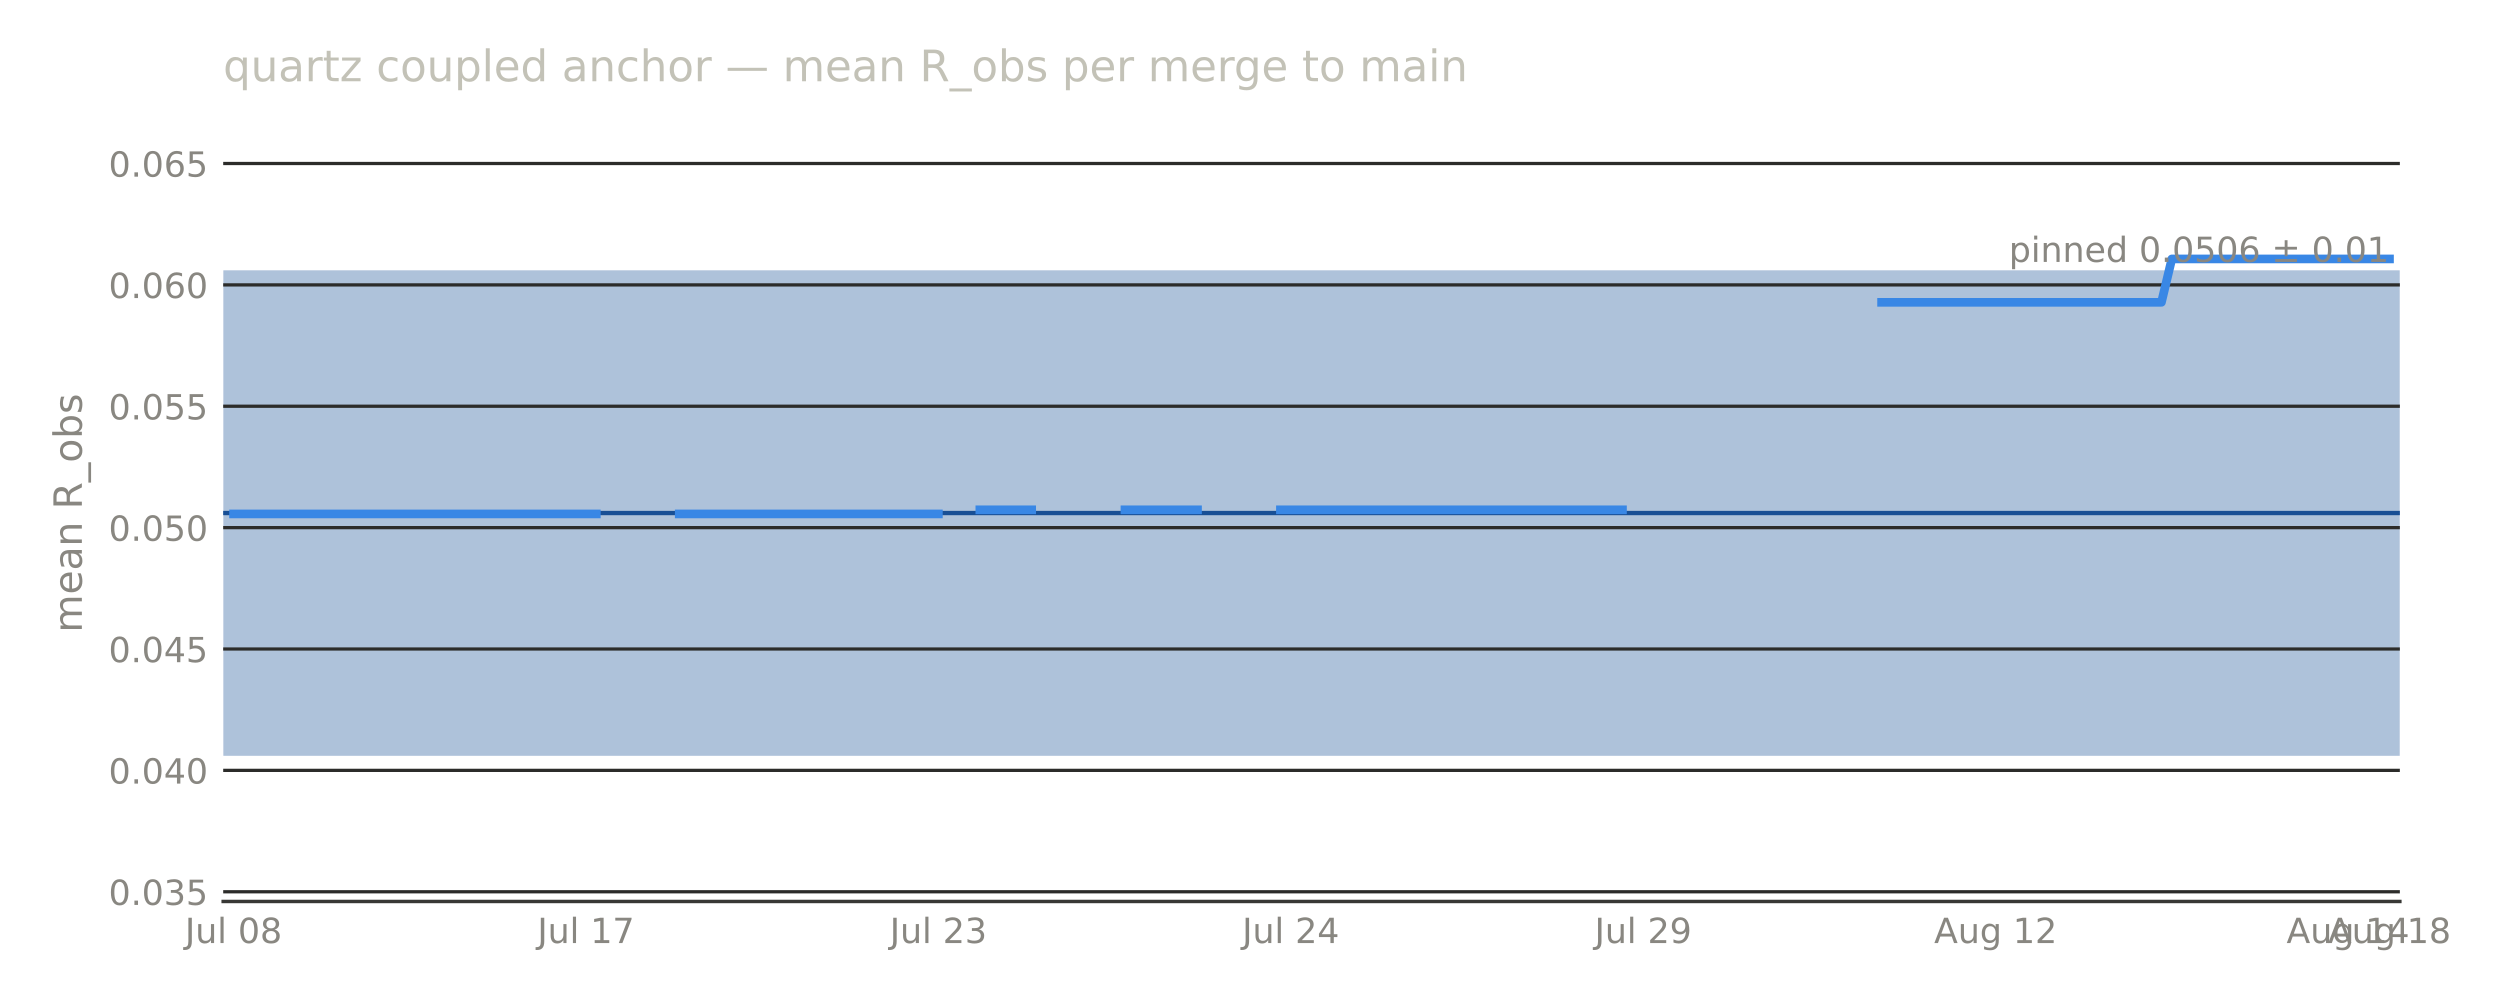
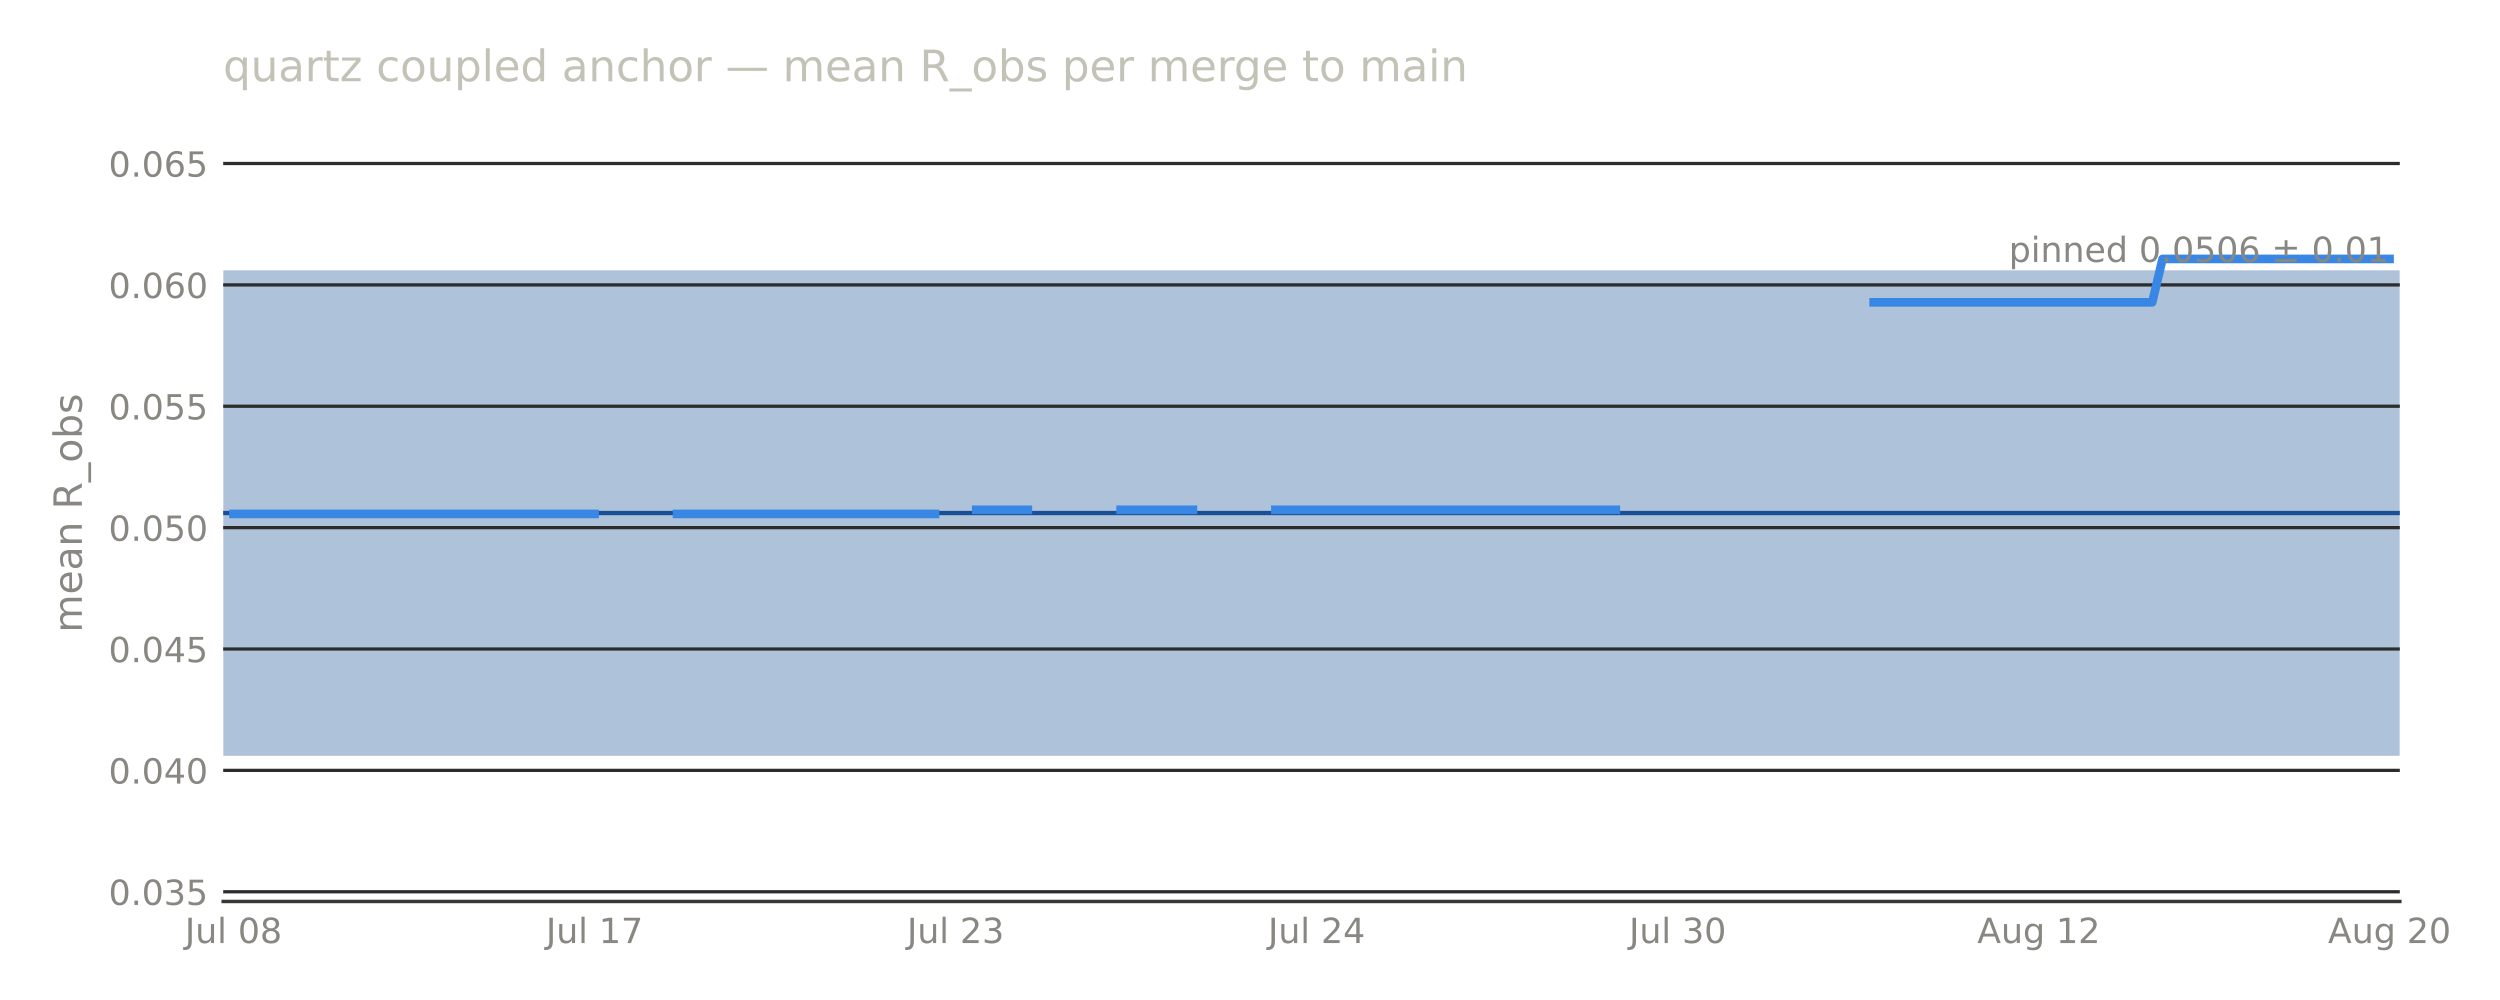
<svg xmlns="http://www.w3.org/2000/svg" width="576pt" height="230.4pt" viewBox="0 0 576 230.4" version="1.1">
  <defs>
    <style type="text/css">*{stroke-linejoin: round; stroke-linecap: butt}</style>
  </defs>
  <g id="figure_1">
    <g id="patch_1">
      <path d="M 0 230.4  L 576 230.4  L 576 0  L 0 0  L 0 230.4  z " style="fill: none; opacity: 0" />
    </g>
    <g id="axes_1">
      <g id="patch_2">
-         <path d="M 51.422 207.698  L 552.926 207.698  L 552.926 28.72  L 51.422 28.72  L 51.422 207.698  z " style="fill: none" />
+         <path d="M 51.422 207.698  L 552.916 207.698  L 552.916 28.72  L 51.422 28.72  L 51.422 207.698  z " style="fill: none" />
      </g>
      <g id="patch_3">
-         <path d="M 51.422 174.14  L 552.926 174.14  L 552.926 62.278  L 51.422 62.278  z " clip-path="url(#pa61ddc006c)" style="fill: #184f95; opacity: 0.35" />
+         <path d="M 51.422 174.14  L 552.916 174.14  L 552.916 62.278  L 51.422 62.278  z " clip-path="url(#pc30cb63040)" style="fill: #184f95; opacity: 0.35" />
      </g>
      <g id="matplotlib.axis_1">
        <g id="xtick_1">
          <g id="line2d_1" />
          <g id="text_1">
-             <text style="font-size: 8px; font-family: 'DejaVu Sans', 'Bitstream Vera Sans', 'Computer Modern Sans Serif', 'Lucida Grande', 'Verdana', 'Geneva', 'Lucid', 'Arial', 'Helvetica', 'Avant Garde', sans-serif; text-anchor: middle; fill: #898781" x="53.81" y="217.277" transform="rotate(-0 53.81022 217.2769)">Jul 08</text>
+             <text style="font-size: 8px; font-family: 'DejaVu Sans', 'Bitstream Vera Sans', 'Computer Modern Sans Serif', 'Lucida Grande', 'Verdana', 'Geneva', 'Lucid', 'Arial', 'Helvetica', 'Avant Garde', sans-serif; text-anchor: middle; fill: #898781" x="53.799" y="217.277" transform="rotate(-0 53.79886 217.2769)">Jul 08</text>
          </g>
        </g>
        <g id="xtick_2">
          <g id="line2d_2" />
          <g id="text_2">
-             <text style="font-size: 8px; font-family: 'DejaVu Sans', 'Bitstream Vera Sans', 'Computer Modern Sans Serif', 'Lucida Grande', 'Verdana', 'Geneva', 'Lucid', 'Arial', 'Helvetica', 'Avant Garde', sans-serif; text-anchor: middle; fill: #898781" x="135.006" y="217.277" transform="rotate(-0 135.006 217.2769)">Jul 17</text>
+             <text style="font-size: 8px; font-family: 'DejaVu Sans', 'Bitstream Vera Sans', 'Computer Modern Sans Serif', 'Lucida Grande', 'Verdana', 'Geneva', 'Lucid', 'Arial', 'Helvetica', 'Avant Garde', sans-serif; text-anchor: middle; fill: #898781" x="136.985" y="217.277" transform="rotate(-0 136.985 217.2769)">Jul 17</text>
          </g>
        </g>
        <g id="xtick_3">
          <g id="line2d_3" />
          <g id="text_3">
-             <text style="font-size: 8px; font-family: 'DejaVu Sans', 'Bitstream Vera Sans', 'Computer Modern Sans Serif', 'Lucida Grande', 'Verdana', 'Geneva', 'Lucid', 'Arial', 'Helvetica', 'Avant Garde', sans-serif; text-anchor: middle; fill: #898781" x="216.202" y="217.277" transform="rotate(-0 216.2019 217.2769)">Jul 23</text>
+             <text style="font-size: 8px; font-family: 'DejaVu Sans', 'Bitstream Vera Sans', 'Computer Modern Sans Serif', 'Lucida Grande', 'Verdana', 'Geneva', 'Lucid', 'Arial', 'Helvetica', 'Avant Garde', sans-serif; text-anchor: middle; fill: #898781" x="220.171" y="217.277" transform="rotate(-0 220.1711 217.2769)">Jul 23</text>
          </g>
        </g>
        <g id="xtick_4">
          <g id="line2d_4" />
          <g id="text_4">
-             <text style="font-size: 8px; font-family: 'DejaVu Sans', 'Bitstream Vera Sans', 'Computer Modern Sans Serif', 'Lucida Grande', 'Verdana', 'Geneva', 'Lucid', 'Arial', 'Helvetica', 'Avant Garde', sans-serif; text-anchor: middle; fill: #898781" x="297.398" y="217.277" transform="rotate(-0 297.3977 217.2769)">Jul 24</text>
+             <text style="font-size: 8px; font-family: 'DejaVu Sans', 'Bitstream Vera Sans', 'Computer Modern Sans Serif', 'Lucida Grande', 'Verdana', 'Geneva', 'Lucid', 'Arial', 'Helvetica', 'Avant Garde', sans-serif; text-anchor: middle; fill: #898781" x="303.357" y="217.277" transform="rotate(-0 303.3572 217.2769)">Jul 24</text>
          </g>
        </g>
        <g id="xtick_5">
          <g id="line2d_5" />
          <g id="text_5">
-             <text style="font-size: 8px; font-family: 'DejaVu Sans', 'Bitstream Vera Sans', 'Computer Modern Sans Serif', 'Lucida Grande', 'Verdana', 'Geneva', 'Lucid', 'Arial', 'Helvetica', 'Avant Garde', sans-serif; text-anchor: middle; fill: #898781" x="378.594" y="217.277" transform="rotate(-0 378.5935 217.2769)">Jul 29</text>
+             <text style="font-size: 8px; font-family: 'DejaVu Sans', 'Bitstream Vera Sans', 'Computer Modern Sans Serif', 'Lucida Grande', 'Verdana', 'Geneva', 'Lucid', 'Arial', 'Helvetica', 'Avant Garde', sans-serif; text-anchor: middle; fill: #898781" x="386.543" y="217.277" transform="rotate(-0 386.5434 217.2769)">Jul 30</text>
          </g>
        </g>
        <g id="xtick_6">
          <g id="line2d_6" />
          <g id="text_6">
-             <text style="font-size: 8px; font-family: 'DejaVu Sans', 'Bitstream Vera Sans', 'Computer Modern Sans Serif', 'Lucida Grande', 'Verdana', 'Geneva', 'Lucid', 'Arial', 'Helvetica', 'Avant Garde', sans-serif; text-anchor: middle; fill: #898781" x="459.789" y="217.276" transform="rotate(-0 459.7893 217.2763)">Aug 12</text>
+             <text style="font-size: 8px; font-family: 'DejaVu Sans', 'Bitstream Vera Sans', 'Computer Modern Sans Serif', 'Lucida Grande', 'Verdana', 'Geneva', 'Lucid', 'Arial', 'Helvetica', 'Avant Garde', sans-serif; text-anchor: middle; fill: #898781" x="469.73" y="217.276" transform="rotate(-0 469.7295 217.2763)">Aug 12</text>
          </g>
        </g>
        <g id="xtick_7">
          <g id="line2d_7" />
          <g id="text_7">
-             <text style="font-size: 8px; font-family: 'DejaVu Sans', 'Bitstream Vera Sans', 'Computer Modern Sans Serif', 'Lucida Grande', 'Verdana', 'Geneva', 'Lucid', 'Arial', 'Helvetica', 'Avant Garde', sans-serif; text-anchor: middle; fill: #898781" x="540.985" y="217.276" transform="rotate(-0 540.9852 217.2763)">Aug 14</text>
-           </g>
-         </g>
-         <g id="xtick_8">
-           <g id="line2d_8" />
-           <g id="text_8">
-             <text style="font-size: 8px; font-family: 'DejaVu Sans', 'Bitstream Vera Sans', 'Computer Modern Sans Serif', 'Lucida Grande', 'Verdana', 'Geneva', 'Lucid', 'Arial', 'Helvetica', 'Avant Garde', sans-serif; text-anchor: middle; fill: #898781" x="550.538" y="217.276" transform="rotate(-0 550.5376 217.2763)">Aug 18</text>
+             <text style="font-size: 8px; font-family: 'DejaVu Sans', 'Bitstream Vera Sans', 'Computer Modern Sans Serif', 'Lucida Grande', 'Verdana', 'Geneva', 'Lucid', 'Arial', 'Helvetica', 'Avant Garde', sans-serif; text-anchor: middle; fill: #898781" x="550.539" y="217.276" transform="rotate(-0 550.5389 217.2763)">Aug 20</text>
          </g>
        </g>
      </g>
      <g id="matplotlib.axis_2">
        <g id="ytick_1">
-           <g id="line2d_9">
-             <path d="M 51.422 205.461  L 552.926 205.461  " clip-path="url(#pa61ddc006c)" style="fill: none; stroke: #2c2c2a; stroke-width: 0.75; stroke-linecap: square" />
+           <g id="line2d_8">
+             <path d="M 51.422 205.461  L 552.916 205.461  " clip-path="url(#pc30cb63040)" style="fill: none; stroke: #2c2c2a; stroke-width: 0.75; stroke-linecap: square" />
          </g>
-           <g id="line2d_10" />
-           <g id="text_9">
+           <g id="line2d_9" />
+           <g id="text_8">
            <text style="font-size: 8px; font-family: 'DejaVu Sans', 'Bitstream Vera Sans', 'Computer Modern Sans Serif', 'Lucida Grande', 'Verdana', 'Geneva', 'Lucid', 'Arial', 'Helvetica', 'Avant Garde', sans-serif; text-anchor: end; fill: #898781" x="47.922" y="208.5" transform="rotate(-0 47.92211 208.5)">0.035</text>
          </g>
        </g>
        <g id="ytick_2">
-           <g id="line2d_11">
-             <path d="M 51.422 177.496  L 552.926 177.496  " clip-path="url(#pa61ddc006c)" style="fill: none; stroke: #2c2c2a; stroke-width: 0.75; stroke-linecap: square" />
+           <g id="line2d_10">
+             <path d="M 51.422 177.496  L 552.916 177.496  " clip-path="url(#pc30cb63040)" style="fill: none; stroke: #2c2c2a; stroke-width: 0.75; stroke-linecap: square" />
          </g>
-           <g id="line2d_12" />
-           <g id="text_10">
+           <g id="line2d_11" />
+           <g id="text_9">
            <text style="font-size: 8px; font-family: 'DejaVu Sans', 'Bitstream Vera Sans', 'Computer Modern Sans Serif', 'Lucida Grande', 'Verdana', 'Geneva', 'Lucid', 'Arial', 'Helvetica', 'Avant Garde', sans-serif; text-anchor: end; fill: #898781" x="47.922" y="180.535" transform="rotate(-0 47.92211 180.5346)">0.040</text>
          </g>
        </g>
        <g id="ytick_3">
-           <g id="line2d_13">
-             <path d="M 51.422 149.53  L 552.926 149.53  " clip-path="url(#pa61ddc006c)" style="fill: none; stroke: #2c2c2a; stroke-width: 0.75; stroke-linecap: square" />
+           <g id="line2d_12">
+             <path d="M 51.422 149.53  L 552.916 149.53  " clip-path="url(#pc30cb63040)" style="fill: none; stroke: #2c2c2a; stroke-width: 0.75; stroke-linecap: square" />
          </g>
-           <g id="line2d_14" />
-           <g id="text_11">
+           <g id="line2d_13" />
+           <g id="text_10">
            <text style="font-size: 8px; font-family: 'DejaVu Sans', 'Bitstream Vera Sans', 'Computer Modern Sans Serif', 'Lucida Grande', 'Verdana', 'Geneva', 'Lucid', 'Arial', 'Helvetica', 'Avant Garde', sans-serif; text-anchor: end; fill: #898781" x="47.922" y="152.569" transform="rotate(-0 47.92211 152.5693)">0.045</text>
          </g>
        </g>
        <g id="ytick_4">
-           <g id="line2d_15">
-             <path d="M 51.422 121.565  L 552.926 121.565  " clip-path="url(#pa61ddc006c)" style="fill: none; stroke: #2c2c2a; stroke-width: 0.75; stroke-linecap: square" />
+           <g id="line2d_14">
+             <path d="M 51.422 121.565  L 552.916 121.565  " clip-path="url(#pc30cb63040)" style="fill: none; stroke: #2c2c2a; stroke-width: 0.75; stroke-linecap: square" />
          </g>
-           <g id="line2d_16" />
-           <g id="text_12">
+           <g id="line2d_15" />
+           <g id="text_11">
            <text style="font-size: 8px; font-family: 'DejaVu Sans', 'Bitstream Vera Sans', 'Computer Modern Sans Serif', 'Lucida Grande', 'Verdana', 'Geneva', 'Lucid', 'Arial', 'Helvetica', 'Avant Garde', sans-serif; text-anchor: end; fill: #898781" x="47.922" y="124.604" transform="rotate(-0 47.92211 124.604)">0.050</text>
          </g>
        </g>
        <g id="ytick_5">
-           <g id="line2d_17">
-             <path d="M 51.422 93.6  L 552.926 93.6  " clip-path="url(#pa61ddc006c)" style="fill: none; stroke: #2c2c2a; stroke-width: 0.75; stroke-linecap: square" />
+           <g id="line2d_16">
+             <path d="M 51.422 93.6  L 552.916 93.6  " clip-path="url(#pc30cb63040)" style="fill: none; stroke: #2c2c2a; stroke-width: 0.75; stroke-linecap: square" />
          </g>
-           <g id="line2d_18" />
-           <g id="text_13">
+           <g id="line2d_17" />
+           <g id="text_12">
            <text style="font-size: 8px; font-family: 'DejaVu Sans', 'Bitstream Vera Sans', 'Computer Modern Sans Serif', 'Lucida Grande', 'Verdana', 'Geneva', 'Lucid', 'Arial', 'Helvetica', 'Avant Garde', sans-serif; text-anchor: end; fill: #898781" x="47.922" y="96.639" transform="rotate(-0 47.92211 96.63863)">0.055</text>
          </g>
        </g>
        <g id="ytick_6">
-           <g id="line2d_19">
-             <path d="M 51.422 65.634  L 552.926 65.634  " clip-path="url(#pa61ddc006c)" style="fill: none; stroke: #2c2c2a; stroke-width: 0.75; stroke-linecap: square" />
+           <g id="line2d_18">
+             <path d="M 51.422 65.634  L 552.916 65.634  " clip-path="url(#pc30cb63040)" style="fill: none; stroke: #2c2c2a; stroke-width: 0.75; stroke-linecap: square" />
          </g>
-           <g id="line2d_20" />
-           <g id="text_14">
+           <g id="line2d_19" />
+           <g id="text_13">
            <text style="font-size: 8px; font-family: 'DejaVu Sans', 'Bitstream Vera Sans', 'Computer Modern Sans Serif', 'Lucida Grande', 'Verdana', 'Geneva', 'Lucid', 'Arial', 'Helvetica', 'Avant Garde', sans-serif; text-anchor: end; fill: #898781" x="47.922" y="68.673" transform="rotate(-0 47.92211 68.6733)">0.060</text>
          </g>
        </g>
        <g id="ytick_7">
-           <g id="line2d_21">
-             <path d="M 51.422 37.669  L 552.926 37.669  " clip-path="url(#pa61ddc006c)" style="fill: none; stroke: #2c2c2a; stroke-width: 0.75; stroke-linecap: square" />
+           <g id="line2d_20">
+             <path d="M 51.422 37.669  L 552.916 37.669  " clip-path="url(#pc30cb63040)" style="fill: none; stroke: #2c2c2a; stroke-width: 0.75; stroke-linecap: square" />
          </g>
-           <g id="line2d_22" />
-           <g id="text_15">
+           <g id="line2d_21" />
+           <g id="text_14">
            <text style="font-size: 8px; font-family: 'DejaVu Sans', 'Bitstream Vera Sans', 'Computer Modern Sans Serif', 'Lucida Grande', 'Verdana', 'Geneva', 'Lucid', 'Arial', 'Helvetica', 'Avant Garde', sans-serif; text-anchor: end; fill: #898781" x="47.922" y="40.708" transform="rotate(-0 47.92211 40.70797)">0.065</text>
          </g>
        </g>
-         <g id="text_16">
+         <g id="text_15">
          <text style="font-size: 9px; font-family: 'DejaVu Sans', 'Bitstream Vera Sans', 'Computer Modern Sans Serif', 'Lucida Grande', 'Verdana', 'Geneva', 'Lucid', 'Arial', 'Helvetica', 'Avant Garde', sans-serif; text-anchor: middle; fill: #898781" x="18.858" y="118.209" transform="rotate(-90 18.8575 118.2091)">mean R_obs</text>
        </g>
      </g>
-       <g id="line2d_23">
-         <path d="M 51.422 118.209  L 552.926 118.209  " clip-path="url(#pa61ddc006c)" style="fill: none; stroke: #184f95; stroke-linecap: square" />
+       <g id="line2d_22">
+         <path d="M 51.422 118.209  L 552.916 118.209  " clip-path="url(#pc30cb63040)" style="fill: none; stroke: #184f95; stroke-linecap: square" />
      </g>
      <g id="patch_4">
-         <path d="M 51.422 207.698  L 552.926 207.698  " style="fill: none; stroke: #383835; stroke-width: 0.8; stroke-linejoin: miter; stroke-linecap: square" />
+         <path d="M 51.422 207.698  L 552.916 207.698  " style="fill: none; stroke: #383835; stroke-width: 0.8; stroke-linejoin: miter; stroke-linecap: square" />
      </g>
-       <g id="line2d_24">
-         <path d="M 53.81 118.409  L 137.394 118.409  M 156.499 118.409  L 216.202 118.409  M 225.754 117.455  L 237.695 117.455  M 259.188 117.455  L 275.905 117.455  M 295.01 117.455  L 373.817 117.455  M 433.52 69.652  L 497.999 69.652  L 500.387 59.661  L 550.538 59.661  L 550.538 59.661  " clip-path="url(#pa61ddc006c)" style="fill: none; stroke: #3987e5; stroke-width: 2; stroke-linecap: square" />
+       <g id="line2d_23">
+         <path d="M 53.799 118.409  L 136.985 118.409  M 155.999 118.409  L 215.418 118.409  M 224.925 117.455  L 236.808 117.455  M 258.199 117.455  L 274.836 117.455  M 293.85 117.455  L 372.283 117.455  M 431.702 69.652  L 495.874 69.652  L 498.25 59.661  L 550.539 59.66  L 550.539 59.66  " clip-path="url(#pc30cb63040)" style="fill: none; stroke: #3987e5; stroke-width: 2; stroke-linecap: square" />
+       </g>
+       <g id="text_16">
+         <text style="font-size: 8px; font-family: 'DejaVu Sans', 'Bitstream Vera Sans', 'Computer Modern Sans Serif', 'Lucida Grande', 'Verdana', 'Geneva', 'Lucid', 'Arial', 'Helvetica', 'Avant Garde', sans-serif; text-anchor: end; fill: #898781" x="550.408" y="60.357" transform="rotate(-0 550.4082 60.35652)">pinned 0.0506 ± 0.01</text>
      </g>
      <g id="text_17">
-         <text style="font-size: 8px; font-family: 'DejaVu Sans', 'Bitstream Vera Sans', 'Computer Modern Sans Serif', 'Lucida Grande', 'Verdana', 'Geneva', 'Lucid', 'Arial', 'Helvetica', 'Avant Garde', sans-serif; text-anchor: end; fill: #898781" x="550.418" y="60.357" transform="rotate(-0 550.4182 60.35652)">pinned 0.0506 ± 0.01</text>
-       </g>
-       <g id="text_18">
        <text style="font-size: 10px; font-family: 'DejaVu Sans', 'Bitstream Vera Sans', 'Computer Modern Sans Serif', 'Lucida Grande', 'Verdana', 'Geneva', 'Lucid', 'Arial', 'Helvetica', 'Avant Garde', sans-serif; text-anchor: start; fill: #c3c2b7" x="51.422" y="18.72" transform="rotate(-0 51.42211 18.72)">quartz coupled anchor — mean R_obs per merge to main</text>
      </g>
    </g>
  </g>
  <defs>
-     <clipPath id="pa61ddc006c">
-       <rect x="51.422" y="28.72" width="501.504" height="178.978" />
+     <clipPath id="pc30cb63040">
+       <rect x="51.422" y="28.72" width="501.494" height="178.978" />
    </clipPath>
  </defs>
</svg>
